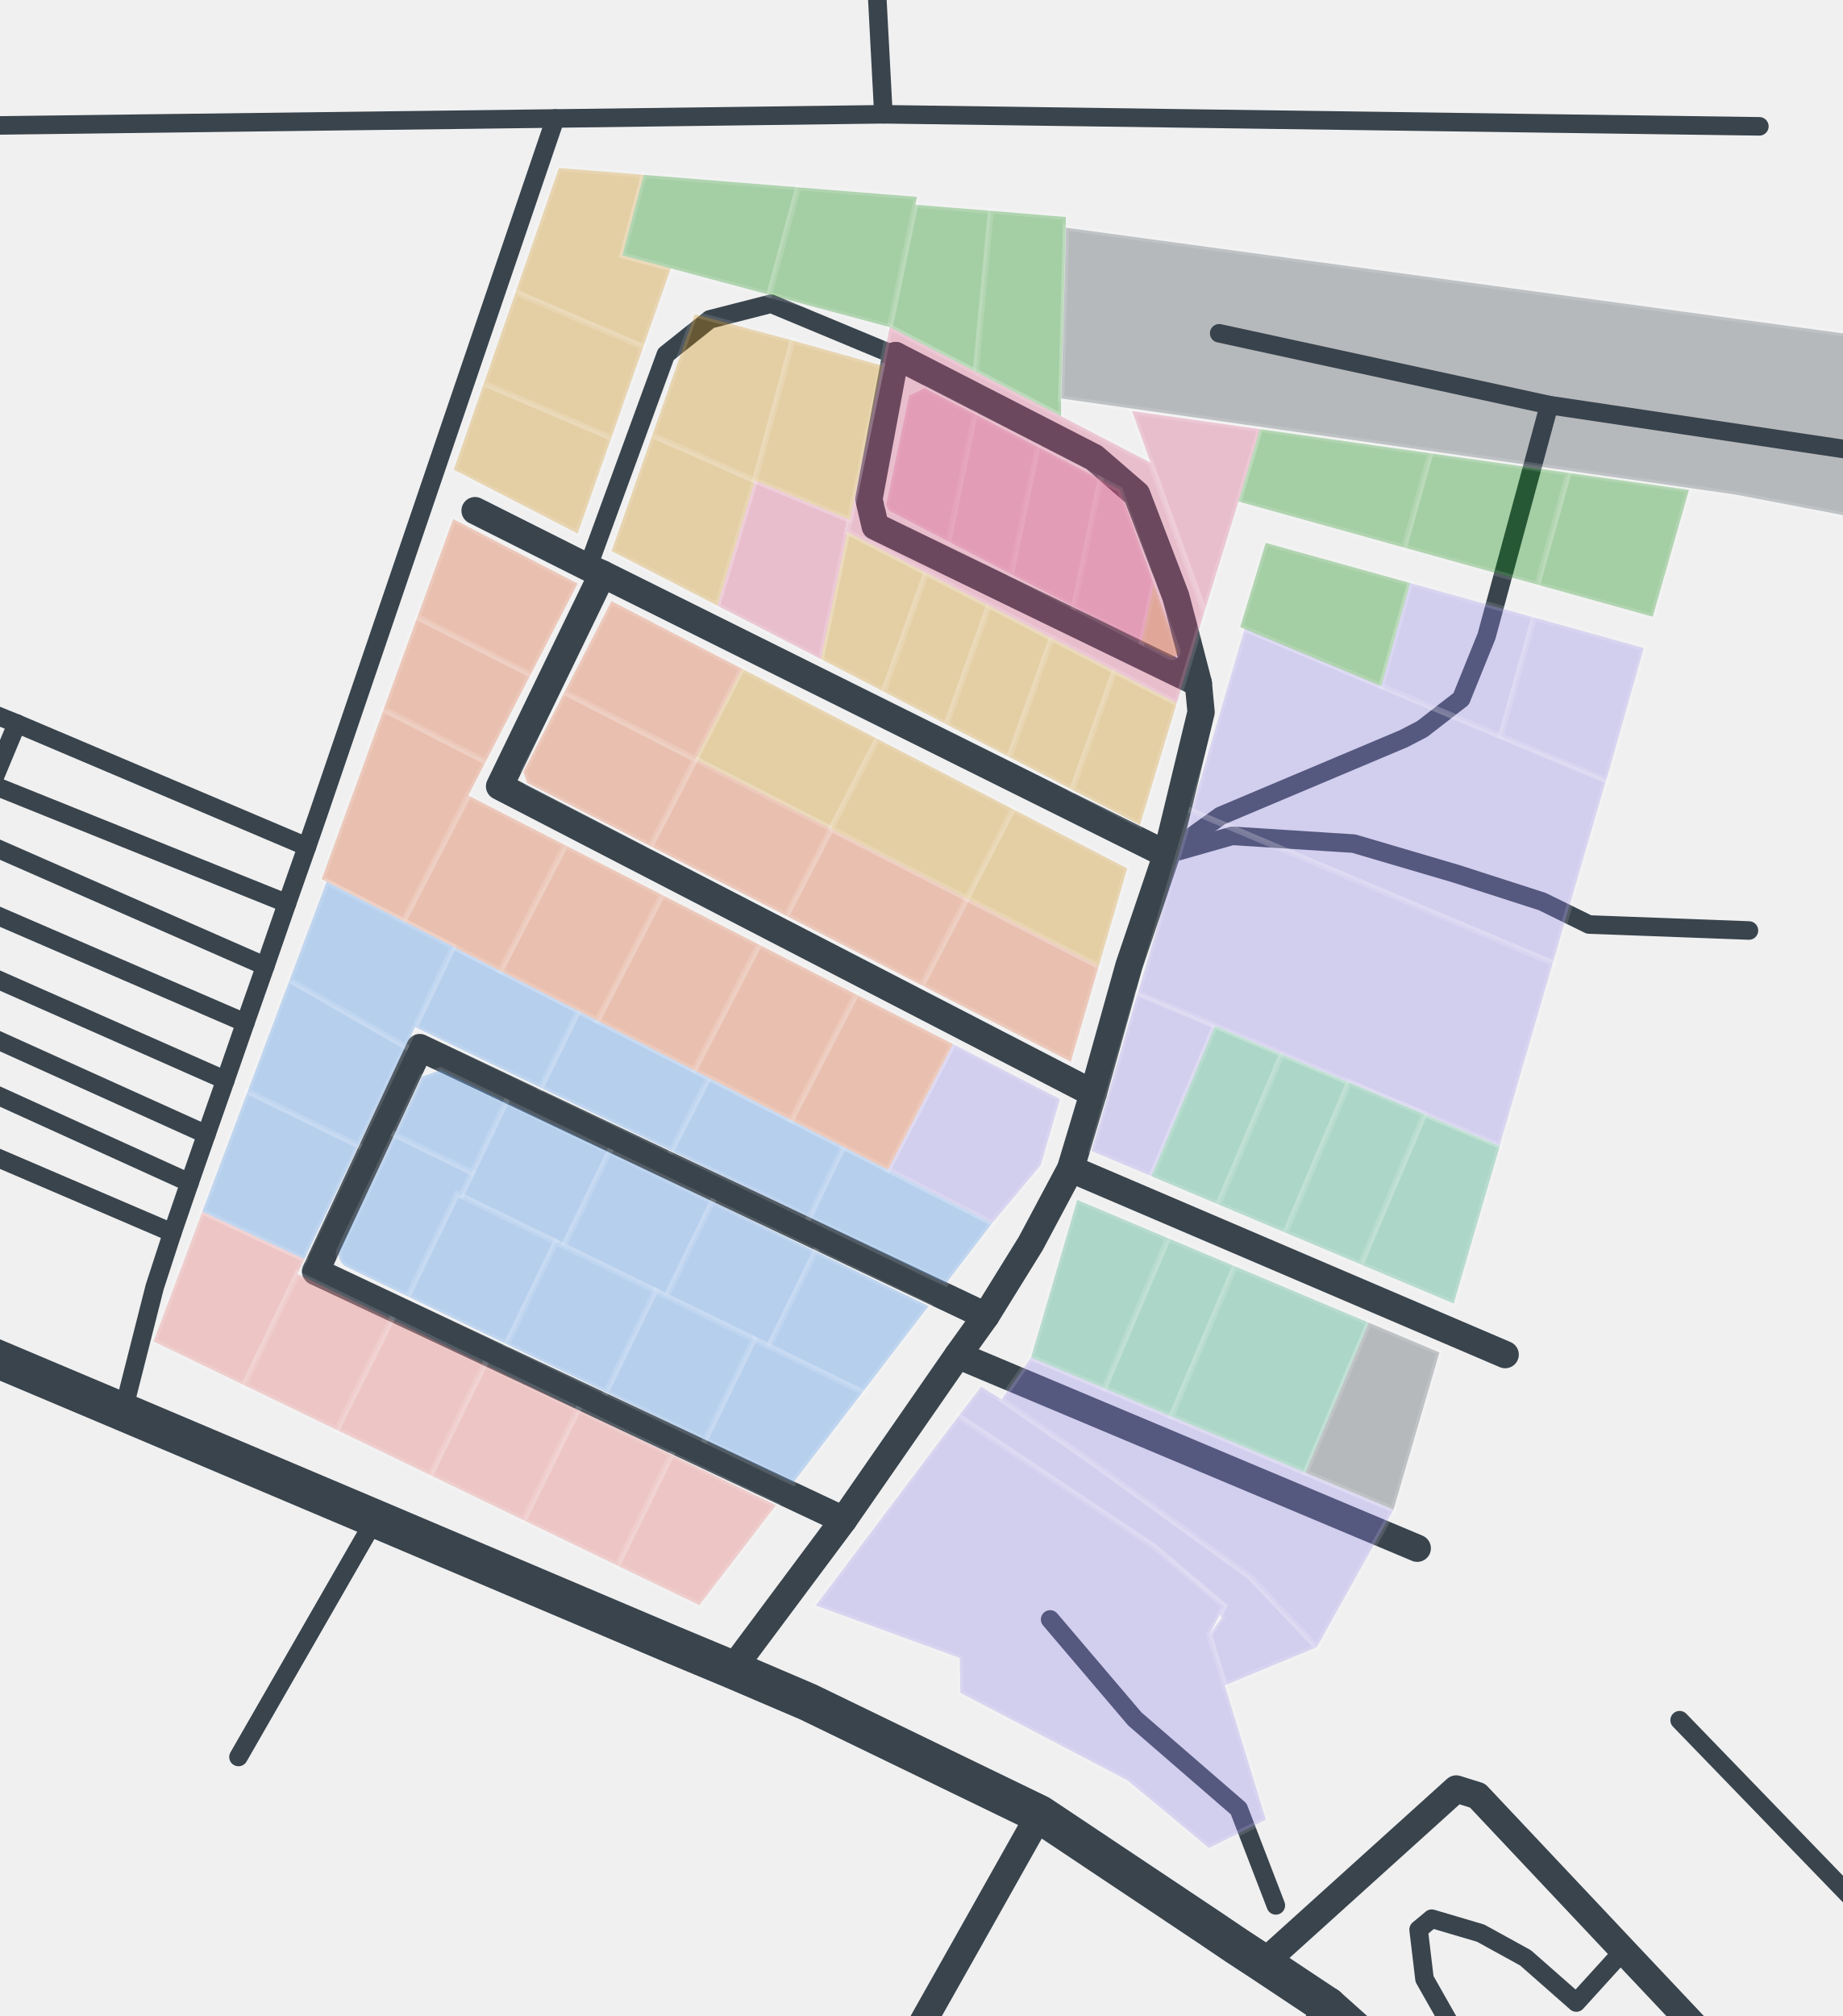
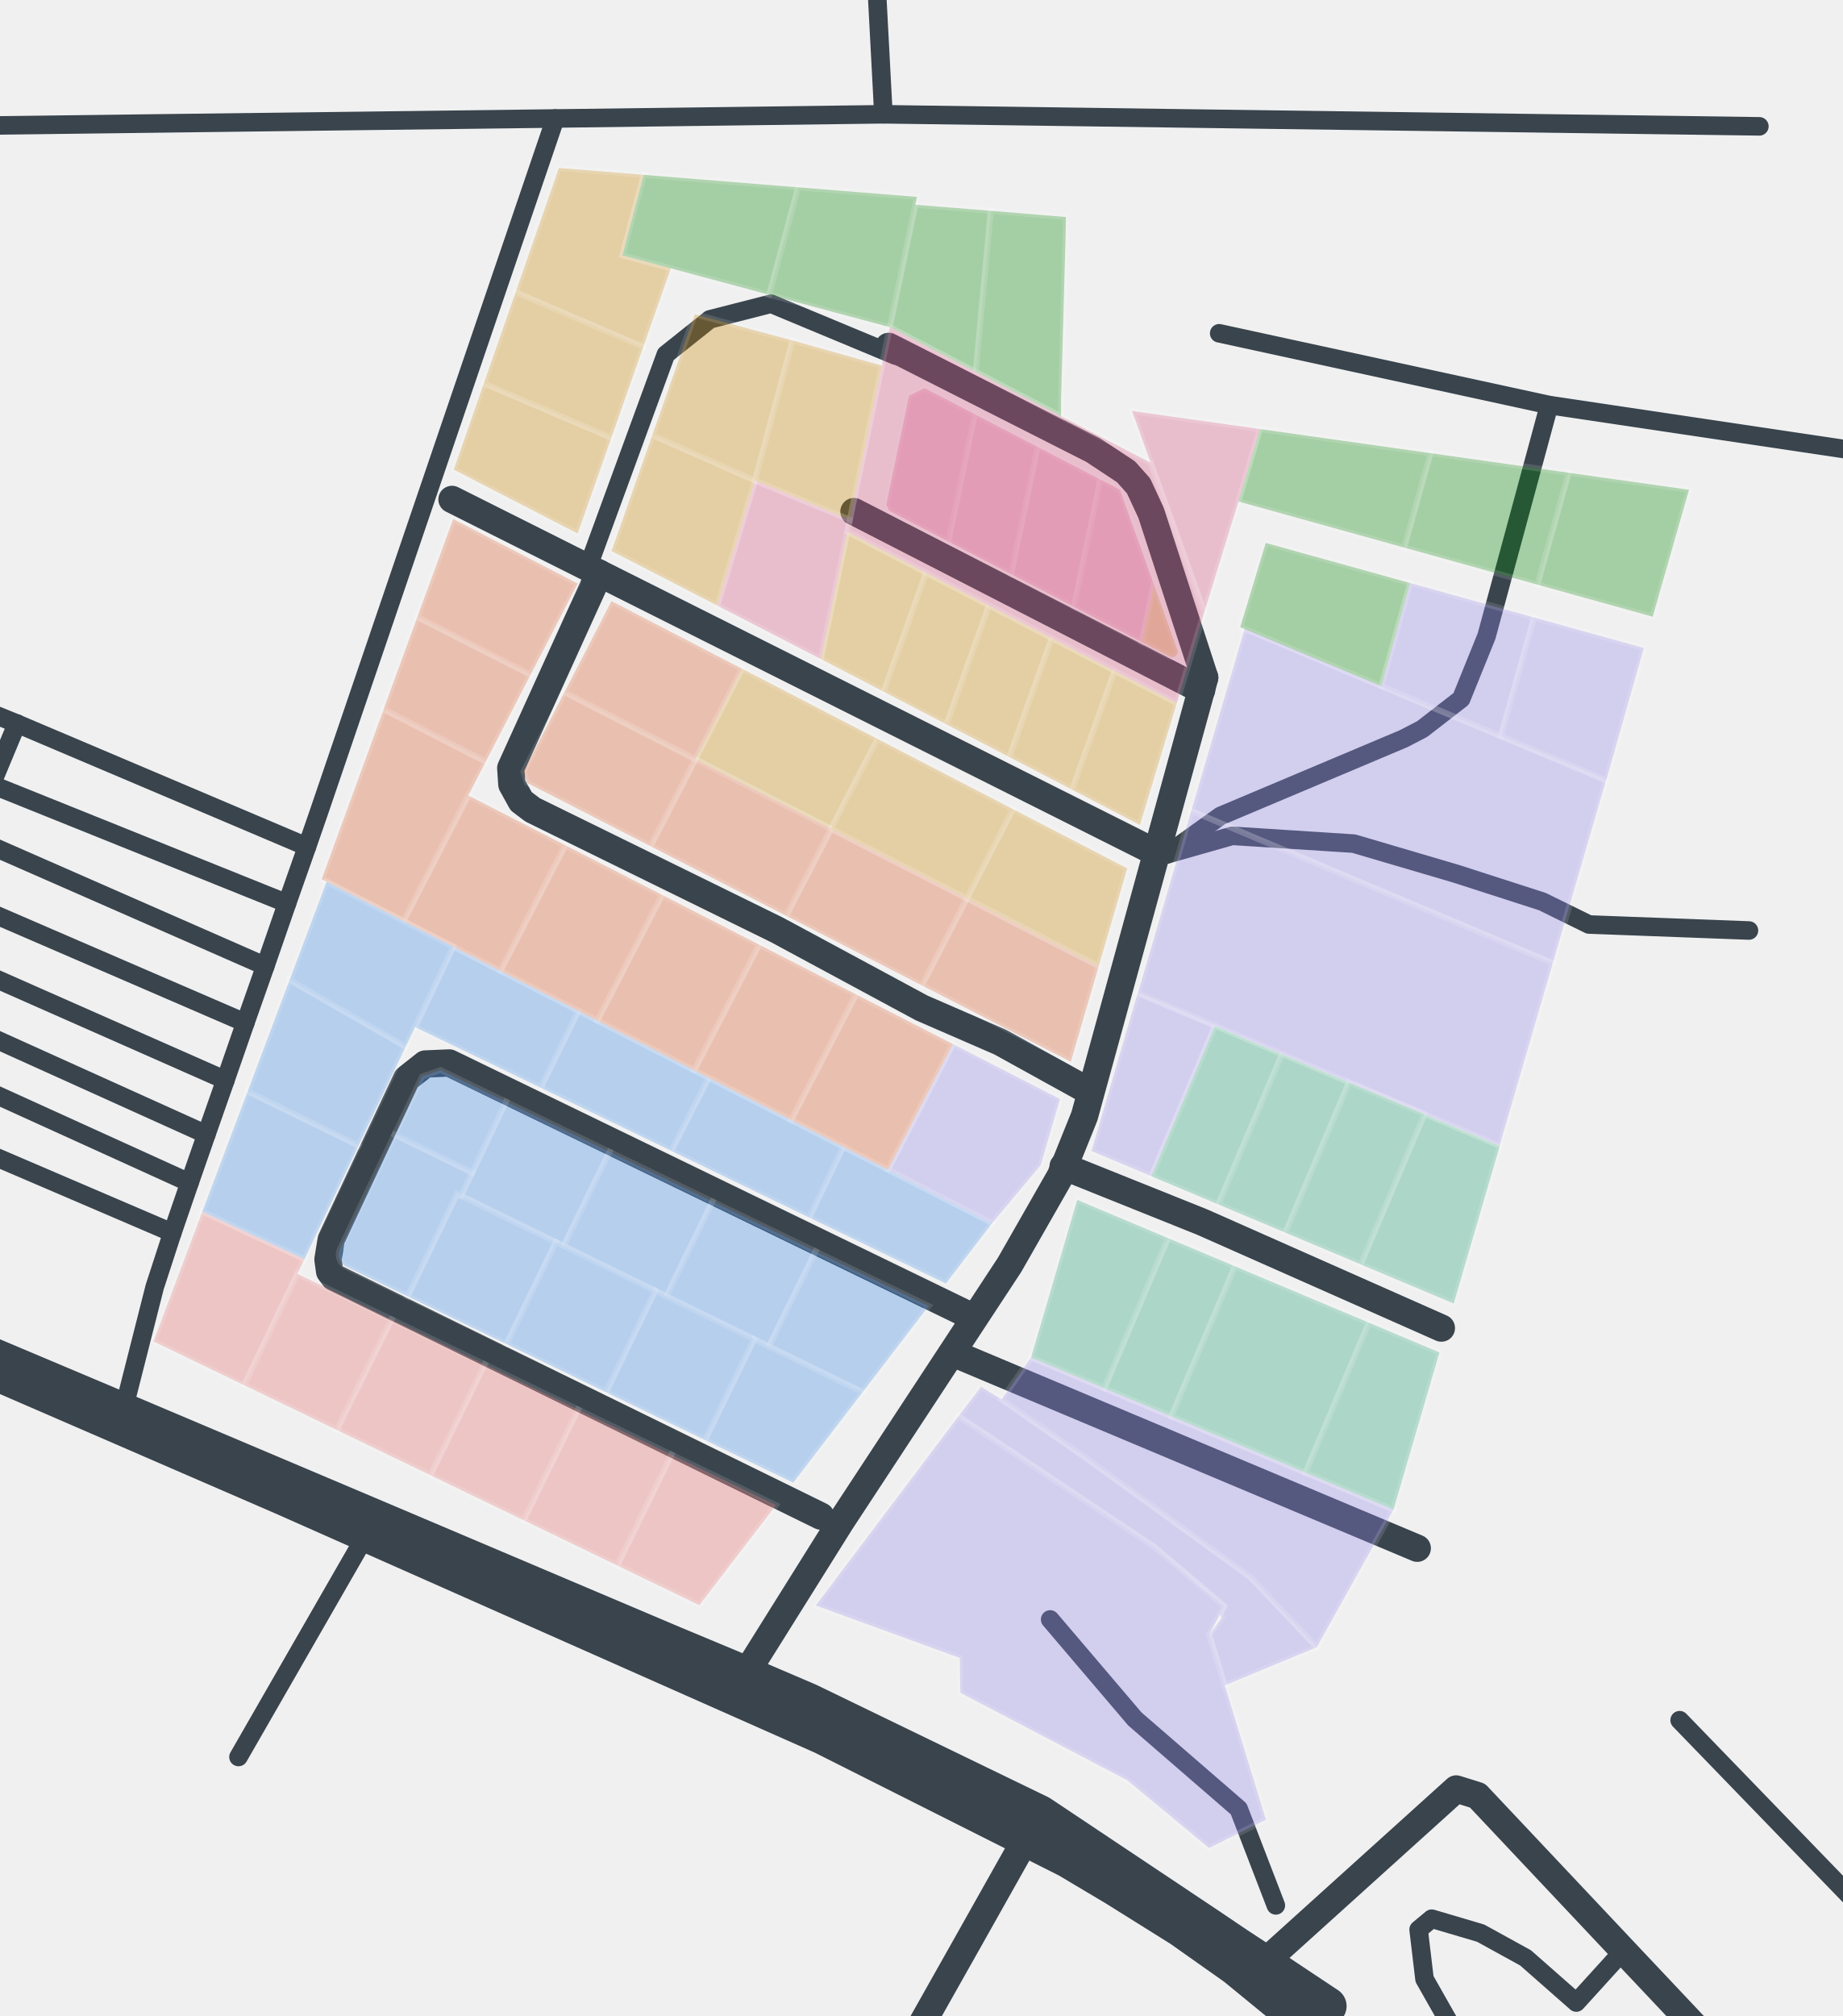
<svg xmlns="http://www.w3.org/2000/svg" viewBox="-28.14 -30.78 337.69 369.4" role="presentation">
  <g fill="none" stroke="#39444d" stroke-linecap="round" stroke-linejoin="round">
    <path d="M257.60 -123.92 L233.35 -125.91 L190.49 -140.94 L143.15 -162.49 L125.63 -165.15 L113.91 -167.03 L75.79 -178.63 L49.88 -187.92 L-7.52 -213.23 L-65.49 -240.65 L-135.84 -278.67 L-208.93 -313.16 L-235.76 -326.32 L-259.01 -337.15 L-289.41 -354.28 L-311.34 -363.68 L-340.16 -375.95" stroke-width="3.4" />
    <path d="M-5.60 227.93 L0.21 205.05 L3.45 195.10 L6.60 185.93 L9.68 177.08 L13.17 167.14 L16.82 156.63 L20.48 146.24 L24.46 134.75 L28.12 124.36 L30.19 118.39 L73.63 -9.07" stroke-width="3.4" />
    <path d="M-115.82 181.28 L-105.52 156.30 L-102.70 149.34 L-98.30 138.62 L-94.73 130.10 L-91.32 121.70 L-87.67 112.86 L-83.68 103.13 L-79.36 92.74 L-74.71 81.69 L-72.71 76.82 L-50.87 -7.52" stroke-width="3.4" />
    <path d="M-78.78 196.98 L-68.48 191.90 L-58.68 184.16 L-54.19 196.43 L-46.97 210.47" stroke-width="3.4" />
    <path d="M-58.68 184.16 L-53.28 170.78 L-49.13 160.61 L-45.64 152.10 L-41.90 142.82 L-37.91 132.98 L-33.68 122.48 L-29.69 112.97 L-25.04 101.81" stroke-width="3.4" />
    <path d="M-25.04 101.81 L28.12 124.36" stroke-width="3.4" />
    <path d="M-25.04 101.81 L-74.71 81.69" stroke-width="3.4" />
    <path d="M-29.69 112.97 L24.46 134.75" stroke-width="3.4" />
    <path d="M-29.69 112.97 L-79.36 92.74" stroke-width="3.4" />
    <path d="M-33.68 122.48 L20.48 146.24" stroke-width="3.4" />
    <path d="M-33.68 122.48 L-83.68 103.13" stroke-width="3.4" />
    <path d="M-87.67 112.86 L-37.91 132.98 L16.82 156.63" stroke-width="3.4" />
    <path d="M-91.32 121.70 L-41.90 142.82 L13.17 167.14" stroke-width="3.4" />
    <path d="M-94.73 130.10 L-45.64 152.10 L9.68 177.08" stroke-width="3.4" />
    <path d="M-98.30 138.62 L-49.13 160.61 L6.60 185.93" stroke-width="3.4" />
    <path d="M-102.70 149.34 L-53.28 170.78 L3.45 195.10" stroke-width="3.4" />
    <path d="M-50.87 -7.52 L73.63 -9.07 L133.77 -9.84 L294.31 -7.63" stroke-width="3.4" />
    <path d="M-50.87 -7.52 L-42.90 -65.55 L-42.90 -104.46 L77.37 -108.33 L128.53 -108.77 L133.77 -9.84" stroke-width="3.4" />
    <path d="M215.16 336.81 L203.37 328.97 L198.47 325.76 L193.23 322.22 L162.42 301.66 L119.98 281.10 L106.02 275.13 L94.89 270.49 L40.66 247.50 L-5.60 227.93 L-33.10 216.33 L-46.97 210.47 L-78.78 196.98 L-115.82 181.28 L-132.18 173.77 L-187.67 150.89 L-278.61 112.42 L-387.42 66.88" stroke-width="7" />
    <path d="M215.16 336.81 L203.37 356.49 L168.40 414.86 L152.37 441.61 L144.40 454.87" stroke-width="5" />
    <path d="M255.61 379.81 L243.07 400.60 L205.36 447.91 L178.45 496.32 L158.93 529.49" stroke-width="5" />
    <path d="M162.42 301.66 L149.30 324.99 L115.16 385.56" stroke-width="5" />
    <path d="M-33.18 457.19 L19.81 426.35 L32.85 418.84 L82.19 409.77 L103.12 398.27 L115.16 385.56" stroke-width="3.4" />
    <path d="M-78.78 196.98 L-86.50 211.79 L-111.67 268.61 L-200.87 297.57" stroke-width="3.4" />
    <path d="M40.66 247.50 L15.57 291.16" stroke-width="3.4" />
-     <path d="M106.02 275.13 L126.46 247.72 L147.39 217.54 L152.54 210.36 L160.76 197.09 L168.07 183.38 L172.22 169.57 L178.78 146.13 L185.68 125.79 L191.99 99.71 L191.49 94.40 L188.83 84.12 L187.34 78.48 L180.19 59.80 L172.39 53.06 L136.01 34.38" stroke-width="5" />
-     <path d="M152.54 210.36 L48.80 161.17 L29.69 202.18 L126.46 247.72" stroke-width="5" />
-     <path d="M172.22 169.57 L63.42 113.30 L82.27 74.39 L185.68 125.79" stroke-width="5" />
-     <path d="M82.27 74.39 L79.61 73.18 L58.93 62.79" stroke-width="5" />
-     <path d="M136.01 34.38 L131.11 60.69 L132.27 65.66 L191.49 94.40" stroke-width="5" />
    <path d="M79.61 73.18 L93.90 34.16 L101.95 27.74 L113.17 24.87 L136.01 34.38" stroke-width="3.4" />
-     <path d="M168.07 183.38 L247.72 217.43" stroke-width="5" />
    <path d="M195.31 30.29 L255.78 43.44 L324.71 53.72" stroke-width="3.4" />
    <path d="M255.78 43.44 L244.31 85.78 L239.66 97.27 L232.52 102.80 L229.11 104.57 L195.56 118.72 L185.68 125.79" stroke-width="3.4" />
    <path d="M67.40 -368.76 L108.85 -340.13 L152.20 -296.58 L175.38 -280.11 L204.61 -226.06 L229.36 -171.01 L245.98 -138.51 L257.60 -123.92 L314.41 -108.77" stroke-width="3.4" />
    <path d="M338.83 405.46 L352.95 419.83 L376.87 444.37 L395.31 463.60 L411.34 476.21 L420.73 481.95 L423.14 490.47 L423.63 497.87 L424.05 504.06" stroke-width="5" />
    <path d="M284.51 411.87 L288.00 408.11 L290.08 405.90 L295.98 402.14 L297.14 401.37 L303.04 398.61 L306.03 397.17 L307.77 396.28 L312.92 392.97 L315.99 389.10 L320.73 385.56 L324.13 383.46 L328.78 381.80 L329.86 380.92 L330.78 380.15" stroke-width="3.4" />
    <path d="M295.98 402.14 L303.62 410.54 L324.05 432.76 L349.71 460.73 L359.68 469.13 L374.30 481.07 L383.85 484.50 L392.74 486.60 L390.08 479.30 L383.19 467.14 L369.73 451.78 L376.87 444.37 L385.76 434.97" stroke-width="3.4" />
    <path d="M329.78 414.97 L334.68 409.88 L338.83 405.46 L348.72 395.07" stroke-width="3.4" />
    <path d="M315.99 389.10 L328.20 402.70 L334.68 409.88" stroke-width="3.4" />
    <path d="M329.86 380.92 L337.67 389.54 L338.50 392.42 L338.50 395.73 L336.84 399.49 L334.02 401.48 L328.20 402.70" stroke-width="3.4" />
    <path d="M306.03 397.17 L309.68 401.70 L310.76 403.58 L310.18 406.12 L309.18 408.00 L306.77 409.88 L303.62 410.54" stroke-width="3.4" />
    <path d="M147.39 217.54 L231.61 252.91" stroke-width="5" />
    <path d="M185.68 125.79 L197.72 122.37 L219.98 123.80 L238.75 129.33 L254.53 134.42 L263.08 138.62 L292.40 139.72" stroke-width="3.4" />
    <path d="M420.73 481.95 L421.39 455.64 L421.06 421.60 L421.23 413.75 L422.72 382.69 L422.39 378.16 L420.64 374.07 L416.49 369.76 L404.37 357.04 L392.99 345.10 L386.26 338.14" stroke-width="5" />
    <path d="M421.06 421.60 L412.84 415.30 L403.20 405.90 L381.36 384.57 L367.32 370.75 L358.77 362.35" stroke-width="3.4" />
    <path d="M367.32 370.75 L355.94 382.25" stroke-width="3.4" />
    <path d="M381.36 384.57 L369.07 396.17" stroke-width="3.4" />
    <path d="M403.20 405.90 L390.58 418.50" stroke-width="3.4" />
    <path d="M392.99 345.10 L381.86 355.27" stroke-width="3.4" />
    <path d="M393.65 366.99 L404.37 357.04" stroke-width="3.4" />
    <path d="M330.78 380.15 L332.60 377.49 L330.94 374.62 L327.87 369.98 L329.12 366.00 L332.60 363.90 L336.18 364.23 L341.49 366.77 L345.64 364.67 L347.39 361.13 L347.30 354.28 L347.30 352.84 L347.55 348.97 L350.13 345.99 L355.36 347.54 L359.27 348.97 L363.83 348.09 L365.91 346.65 L365.00 343.12 L362.09 339.47 L361.92 333.83 L364.83 330.29 L371.72 331.18 L377.21 333.39 L380.28 333.28 L382.94 331.84 L385.51 327.09 L386.01 319.35 L386.26 312.61 L389.17 309.51 L392.99 309.73 L398.63 312.27 L402.87 310.62 L403.78 306.86 L401.04 300.89 L401.87 296.36 L405.94 294.92 L409.60 296.58 L422.55 309.29 L435.26 323.22 L448.55 335.38 L451.71 335.16 L453.45 331.95 L449.05 319.57 L443.65 302.66 L437.01 291.27 L431.52 283.76 L416.24 271.49 L404.28 262.42 L389.66 275.35 L409.60 296.58" stroke-width="3.4" />
-     <path d="M288.92 416.73 L284.51 411.87 L255.61 379.81 L226.29 346.76 L215.16 336.81" stroke-width="7" />
    <path d="M203.37 328.97 L238.75 297.02 L242.65 298.24 L269.40 326.64 L312.67 372.52" stroke-width="5" />
    <path d="M347.30 354.28 L279.70 284.42" stroke-width="3.4" />
    <path d="M269.40 326.64 L260.76 336.15 L251.46 327.97 L243.23 323.44 L234.26 320.79 L231.86 322.78 L232.94 331.84 L238.83 342.23 L260.59 366.00 L288.09 394.07 L295.98 402.14" stroke-width="3.4" />
    <path d="M288.09 394.07 L284.35 394.52 L281.27 398.05 L282.69 402.25 L288.00 408.11" stroke-width="3.4" />
    <path d="M306.03 397.17 L298.47 388.33 L298.47 384.79 L301.29 381.58 L305.86 380.37 L310.18 382.69 L312.09 384.79 L315.99 389.10" stroke-width="3.4" />
    <path d="M312.67 372.52 L313.92 378.38 L313.17 382.14 L312.09 384.79" stroke-width="3.4" />
    <path d="M205.69 318.35 L198.88 300.67 L179.86 284.20 L164.33 265.96" stroke-width="3.4" />
    <path d="M-33.10 216.33 L-50.87 250.59 L-68.65 277.45" stroke-width="3.4" />
+     <path d="M106.21 279.62 L125.94 248.10 L156.90 200.97 L166.21 184.67 L170.62 173.72 L192.66 93.39" stroke-width="5" />
+     <path d="M148.91 209.93 L54.20 163.99 L49.79 164.18 L46.39 166.87 L32.57 196.31 L31.97 199.99 L32.27 202.18 L33.07 203.27 L122.29 247.02" stroke-width="5" />
+     <path d="M183.12 125.14 L54.70 60.73" stroke-width="5" />
+     <path d="M192.09 95.68 L128.37 62.96" stroke-width="5" />
+     <path d="M134.73 32.69 L172.21 51.69 L178.23 55.67 L180.53 58.25 L182.84 63.23 L192.65 93.36" stroke-width="5" />
+     <path d="M171.42 169.14 L155.20 160.18 L140.78 153.91 L114.24 139.60 L69.47 117.62 L67.37 116.03 L65.67 112.95 L65.47 109.96 L81.69 74.26" stroke-width="5" />
+     <path d="M166.71 182.92 L192.25 193.17 L236.03 212.57" stroke-width="5" />
+     <path d="M526.04 485.66 L445.86 500.10 L406.31 504.51 L398.39 504.90 L385.28 504.51 L378.33 502.98 L371.00 500.10 L364.25 496.08 L346.11 481.32 L303.27 437.63 L235.16 363.08 L222.23 350.05 L211.42 340.27 L198.31 329.54 L188.28 322.46 L176.31 314.98 L167.63 309.81 L122.67 287.19 L23.68 243.31 L-156.73 165.12 L-221.47 137.92" stroke-width="7" />
  </g>
  <g stroke="#ffffff" stroke-width="1.1" stroke-opacity=".13">
    <path d="M213.19 271.04 L202.30 259.55 L201.00 258.19 L187.91 248.71 L182.63 244.88 L170.59 236.17 L155.43 225.65 L151.67 223.33 L151.50 223.56 L148.46 227.51 L147.52 228.74 L152.63 232.11 L158.34 235.92 L170.48 244.02 L183.34 252.60 L192.77 260.50 L196.24 263.52 L195.43 265.08 L195.78 265.68 L193.47 268.75 L196.32 278.04 Z" fill="#9085e9" fill-opacity=".32" />
    <path d="M157.18 74.42 L168.69 80.41 L173.54 57.10 L162.02 51.11 Z" fill="#d55181" fill-opacity=".32" />
    <path d="M132.68 104.62 L107.86 91.76 L99.31 108.33 L124.18 121.09 Z" fill="#c98500" fill-opacity=".32" />
    <path d="M147.52 228.74 L121.38 263.40 L147.76 273.01 L147.88 279.40 L178.47 295.42 L193.44 307.83 L203.86 302.64 L196.70 279.27 L193.47 268.75 L196.24 263.52 L183.34 252.60 L152.63 232.11 Z" fill="#9085e9" fill-opacity=".32" />
    <path d="M120.16 192.31 L145.21 204.41 L153.70 193.33 L126.42 179.34 Z" fill="#3987e5" fill-opacity=".32" />
    <path d="M94.89 180.09 L120.16 192.31 L126.42 179.34 L101.75 166.69 Z" fill="#3987e5" fill-opacity=".32" />
    <path d="M70.96 168.53 L94.89 180.09 L101.75 166.69 L77.87 154.44 Z" fill="#3987e5" fill-opacity=".32" />
    <path d="M47.93 157.41 L70.96 168.53 L77.87 154.44 L54.94 142.68 Z" fill="#3987e5" fill-opacity=".32" />
    <path d="M27.65 199.94 L8.95 191.23 L0.00 215.01 L16.61 223.03 L26.36 202.64 Z" fill="#e66767" fill-opacity=".32" />
    <path d="M37.57 179.14 L17.25 169.20 L8.95 191.23 L27.65 199.94 L28.93 197.24 Z" fill="#3987e5" fill-opacity=".32" />
    <path d="M84.98 256.07 L100.03 263.34 L114.08 245.02 L94.92 235.76 Z" fill="#e66767" fill-opacity=".32" />
    <path d="M67.83 247.78 L84.98 256.07 L94.92 235.76 L77.80 227.49 Z" fill="#e66767" fill-opacity=".32" />
    <path d="M50.72 239.51 L67.83 247.78 L77.80 227.49 L60.69 219.22 Z" fill="#e66767" fill-opacity=".32" />
    <path d="M33.56 231.22 L50.72 239.51 L60.69 219.22 L43.63 210.98 Z" fill="#e66767" fill-opacity=".32" />
    <path d="M45.35 162.80 L46.21 161.00 L24.94 148.78 L17.25 169.20 L37.56 179.13 Z" fill="#3987e5" fill-opacity=".32" />
    <path d="M16.61 223.03 L33.56 231.22 L43.63 210.98 L26.36 202.64 Z" fill="#e66767" fill-opacity=".32" />
    <path d="M160.84 217.96 L156.47 224.21 L155.43 225.65 L170.59 236.17 L201.00 258.19 L213.19 271.04 L227.25 245.84 Z" fill="#9085e9" fill-opacity=".32" />
    <path d="M83.56 180.27 L64.59 171.10 L56.37 188.33 L73.73 196.82 L75.17 197.53 Z" fill="#3987e5" fill-opacity=".32" />
    <path d="M102.44 189.39 L83.56 180.27 L75.17 197.53 L91.94 205.73 L94.00 206.74 Z" fill="#3987e5" fill-opacity=".32" />
    <path d="M121.34 198.52 L102.44 189.39 L94.00 206.74 L110.07 214.60 L112.78 215.93 Z" fill="#3987e5" fill-opacity=".32" />
    <path d="M142.05 208.53 L121.34 198.52 L112.78 215.93 L129.95 224.32 Z" fill="#3987e5" fill-opacity=".32" />
    <path d="M112.78 215.93 L110.07 214.60 L101.07 233.09 L117.24 240.90 L129.95 224.32 Z" fill="#3987e5" fill-opacity=".32" />
    <path d="M94.00 206.74 L91.94 205.73 L82.93 224.32 L101.07 233.09 L110.07 214.60 Z" fill="#3987e5" fill-opacity=".32" />
    <path d="M58.58 189.41 L56.37 188.33 L55.63 187.97 L46.56 206.75 L64.70 215.51 L73.73 196.82 L60.70 190.45 Z" fill="#3987e5" fill-opacity=".32" />
    <path d="M91.94 205.73 L73.73 196.82 L64.70 215.51 L82.93 224.32 Z" fill="#3987e5" fill-opacity=".32" />
    <path d="M55.63 187.97 L56.37 188.33 L58.40 184.07 L44.18 177.11 L34.20 198.03 L34.04 198.44 L33.97 198.86 L33.96 199.29 L34.03 199.72 L34.18 200.13 L34.39 200.50 L34.66 200.84 L34.99 201.12 L35.36 201.34 L46.56 206.75 Z" fill="#3987e5" fill-opacity=".32" />
    <path d="M166.12 170.60 L146.51 160.53 L134.62 183.55 L153.70 193.33 L162.59 182.72 Z" fill="#9085e9" fill-opacity=".32" />
    <path d="M128.74 151.42 L116.86 174.44 L134.62 183.55 L146.51 160.53 Z" fill="#d95926" fill-opacity=".32" />
    <path d="M124.27 149.13 L120.71 147.30 L110.98 142.31 L99.09 165.33 L116.86 174.44 L128.74 151.42 Z" fill="#d95926" fill-opacity=".32" />
    <path d="M110.98 142.31 L93.21 133.20 L81.33 156.22 L99.09 165.33 Z" fill="#d95926" fill-opacity=".32" />
    <path d="M93.21 133.20 L75.45 124.09 L63.57 147.11 L81.33 156.22 Z" fill="#d95926" fill-opacity=".32" />
    <path d="M75.45 124.09 L57.68 114.98 L45.80 137.99 L63.57 147.11 Z" fill="#d95926" fill-opacity=".32" />
    <path d="M57.68 114.98 L60.88 108.78 L42.19 99.19 L30.82 130.31 L45.80 137.99 Z" fill="#d95926" fill-opacity=".32" />
    <path d="M57.43 86.90 L54.25 85.28 L48.35 82.28 L42.17 99.18 L60.88 108.78 L69.11 92.84 Z" fill="#d95926" fill-opacity=".32" />
    <path d="M77.73 76.15 L54.93 64.33 L54.18 66.37 L48.35 82.28 L69.11 92.84 Z" fill="#d95926" fill-opacity=".32" />
    <path d="M173.23 146.24 L149.05 133.84 L140.82 149.78 L168.11 163.77 Z" fill="#d95926" fill-opacity=".32" />
    <path d="M149.05 133.84 L124.18 121.09 L115.95 137.02 L140.82 149.78 Z" fill="#d95926" fill-opacity=".32" />
    <path d="M99.31 108.33 L91.08 124.27 L115.95 137.02 L124.18 121.09 Z" fill="#d95926" fill-opacity=".32" />
    <path d="M99.31 108.33 L75.32 96.04 L67.79 110.63 L68.45 112.66 L91.08 124.27 Z" fill="#d95926" fill-opacity=".32" />
    <path d="M173.23 146.24 L178.45 128.34 L157.50 117.48 L149.05 133.84 Z" fill="#c98500" fill-opacity=".32" />
    <path d="M157.50 117.48 L132.68 104.62 L124.18 121.09 L149.05 133.84 Z" fill="#c98500" fill-opacity=".32" />
    <path d="M107.86 91.76 L83.93 79.36 L75.32 96.04 L99.31 108.33 Z" fill="#d95926" fill-opacity=".32" />
    <path d="M141.60 74.18 L127.15 66.67 L122.31 89.98 L133.82 95.96 Z" fill="#c98500" fill-opacity=".32" />
    <path d="M153.12 80.17 L141.60 74.18 L133.82 95.96 L145.33 101.95 Z" fill="#c98500" fill-opacity=".32" />
    <path d="M164.63 86.15 L153.12 80.17 L145.33 101.95 L156.85 107.94 Z" fill="#c98500" fill-opacity=".32" />
    <path d="M176.15 92.14 L164.63 86.15 L156.85 107.94 L168.36 113.92 Z" fill="#c98500" fill-opacity=".32" />
    <path d="M187.52 98.06 L176.15 92.14 L168.36 113.92 L180.78 120.38 Z" fill="#c98500" fill-opacity=".32" />
    <path d="M153.45 7.85 L139.61 6.74 L134.95 29.18 L150.69 37.36 Z" fill="#008300" fill-opacity=".32" />
    <path d="M166.32 42.45 L167.15 12.71 L167.22 8.99 L153.45 7.85 L150.69 37.36 L166.33 45.49 Z" fill="#008300" fill-opacity=".32" />
    <path d="M145.66 68.43 L157.18 74.42 L162.02 51.11 L150.51 45.13 Z" fill="#d55181" fill-opacity=".32" />
    <path d="M194.55 157.19 L180.36 151.22 L171.91 180.12 L182.88 184.74 Z" fill="#9085e9" fill-opacity=".32" />
    <path d="M206.82 162.37 L200.43 159.68 L194.55 157.19 L182.88 184.74 L195.15 189.91 Z" fill="#199e70" fill-opacity=".32" />
    <path d="M195.15 189.91 L207.45 195.09 L219.10 167.54 L206.82 162.37 Z" fill="#199e70" fill-opacity=".32" />
    <path d="M246.73 179.19 L239.97 176.34 L236.33 174.80 L232.92 173.37 L221.25 200.90 L238.29 208.07 L241.12 198.37 Z" fill="#199e70" fill-opacity=".32" />
    <path d="M185.92 196.08 L174.27 223.60 L186.54 228.75 L198.19 201.25 Z" fill="#199e70" fill-opacity=".32" />
    <path d="M256.44 145.69 L266.19 112.22 L199.99 84.40 L190.20 117.80 Z" fill="#9085e9" fill-opacity=".32" />
    <path d="M256.44 145.69 L190.20 117.80 L180.41 151.19 L246.70 179.12 Z" fill="#9085e9" fill-opacity=".32" />
    <path d="M89.74 32.80 L94.80 18.39 L85.93 16.01 L89.84 1.26 L74.30 0.00 L66.36 22.78 Z" fill="#c98500" fill-opacity=".32" />
    <path d="M94.80 18.39 L112.83 23.23 L118.15 3.55 L89.84 1.26 L85.93 16.01 Z" fill="#008300" fill-opacity=".32" />
    <path d="M127.61 64.46 L110.23 57.26 L103.32 80.18 L122.31 89.98 Z" fill="#d55181" fill-opacity=".32" />
    <path d="M91.41 48.96 L83.95 70.19 L103.32 80.18 L110.23 57.26 Z" fill="#c98500" fill-opacity=".32" />
    <path d="M60.54 39.46 L55.03 55.27 L77.73 66.98 L83.90 49.43 Z" fill="#c98500" fill-opacity=".32" />
    <path d="M66.36 22.78 L60.54 39.46 L83.90 49.43 L89.74 32.80 Z" fill="#c98500" fill-opacity=".32" />
    <path d="M230.31 76.06 L203.84 68.70 L199.17 84.13 L225.03 94.95 Z" fill="#008300" fill-opacity=".32" />
    <path d="M253.02 82.37 L230.31 76.06 L225.03 94.95 L246.93 104.12 Z" fill="#9085e9" fill-opacity=".32" />
    <path d="M253.61 76.34 L274.76 82.22 L281.41 58.97 L259.35 55.85 Z" fill="#008300" fill-opacity=".32" />
    <path d="M46.21 161.00 L47.93 157.41 L54.94 142.68 L31.72 130.78 L24.94 148.79 Z" fill="#3987e5" fill-opacity=".32" />
    <path d="M169.29 189.08 L160.84 217.96 L174.26 223.60 L185.92 196.09 Z" fill="#199e70" fill-opacity=".32" />
    <path d="M222.74 211.58 L210.47 206.42 L198.19 201.25 L186.54 228.75 L198.82 233.90 L211.12 239.06 Z" fill="#199e70" fill-opacity=".32" />
-     <path d="M222.74 211.58 L211.12 239.06 L227.25 245.84 L235.67 217.03 Z" fill="#39444d" fill-opacity=".32" />
+     <path d="M222.74 211.58 L211.12 239.06 L227.25 245.84 L235.67 217.03 Z" fill="#199e70" fill-opacity=".32" />
    <path d="M221.25 200.89 L232.92 173.37 L219.10 167.54 L207.45 195.09 Z" fill="#199e70" fill-opacity=".32" />
    <path d="M168.69 80.41 L181.12 86.87 L183.33 76.29 L177.10 58.95 L173.54 57.09 Z" fill="#d55181" fill-opacity=".32" />
    <path d="M181.12 86.87 L186.24 89.53 L186.40 89.59 L186.56 89.62 L186.73 89.64 L186.90 89.61 L187.06 89.57 L187.22 89.49 L187.35 89.39 L187.48 89.27 L187.57 89.13 L187.64 88.97 L187.69 88.81 L187.70 88.64 L187.69 88.48 L187.64 88.31 L183.33 76.29 Z" fill="#c98500" fill-opacity=".32" />
    <path d="M150.51 45.12 L141.32 40.35 L138.47 41.71 L134.30 61.71 L134.82 62.80 L145.67 68.43 Z" fill="#d55181" fill-opacity=".32" />
    <path d="M118.14 3.55 L112.83 23.23 L134.94 29.17 L139.91 5.30 Z" fill="#008300" fill-opacity=".32" />
    <path d="M253.02 82.37 L246.93 104.12 L266.24 112.20 L273.12 87.96 Z" fill="#9085e9" fill-opacity=".32" />
    <path d="M234.03 52.26 L229.20 69.55 L253.62 76.34 L259.35 55.84 Z" fill="#008300" fill-opacity=".32" />
    <path d="M198.83 61.11 L229.20 69.55 L234.03 52.26 L202.77 47.84 Z" fill="#008300" fill-opacity=".32" />
    <path d="M179.36 44.54 L192.57 81.37 L198.83 61.11 L202.77 47.84 Z" fill="#d55181" fill-opacity=".32" />
    <path d="M150.69 37.36 L134.94 29.17 L127.15 66.67 L141.61 74.18 L153.12 80.17 L164.63 86.15 L176.15 92.15 L187.53 98.06 L192.57 81.36 L182.76 54.03 L166.33 45.49 Z" fill="#d55181" fill-opacity=".32" />
-     <path d="M377.08 39.48 L167.22 10.94 L167.20 12.51 L166.37 42.24 L289.79 59.82 L403.50 81.54 L447.68 90.00 L510.99 113.38 L516.82 94.18 L518.56 41.79 Z" fill="#39444d" fill-opacity=".32" />
    <path d="M64.60 171.10 L52.59 165.30 L49.25 166.47 L44.18 177.12 L58.40 184.07 Z" fill="#3987e5" fill-opacity=".32" />
    <path d="M110.23 57.26 L117.11 31.61 L99.20 26.80 L91.41 48.96 Z" fill="#c98500" fill-opacity=".32" />
    <path d="M117.11 31.61 L110.23 57.26 L127.61 64.46 L133.48 36.21 Z" fill="#c98500" fill-opacity=".32" />
  </g>
</svg>
